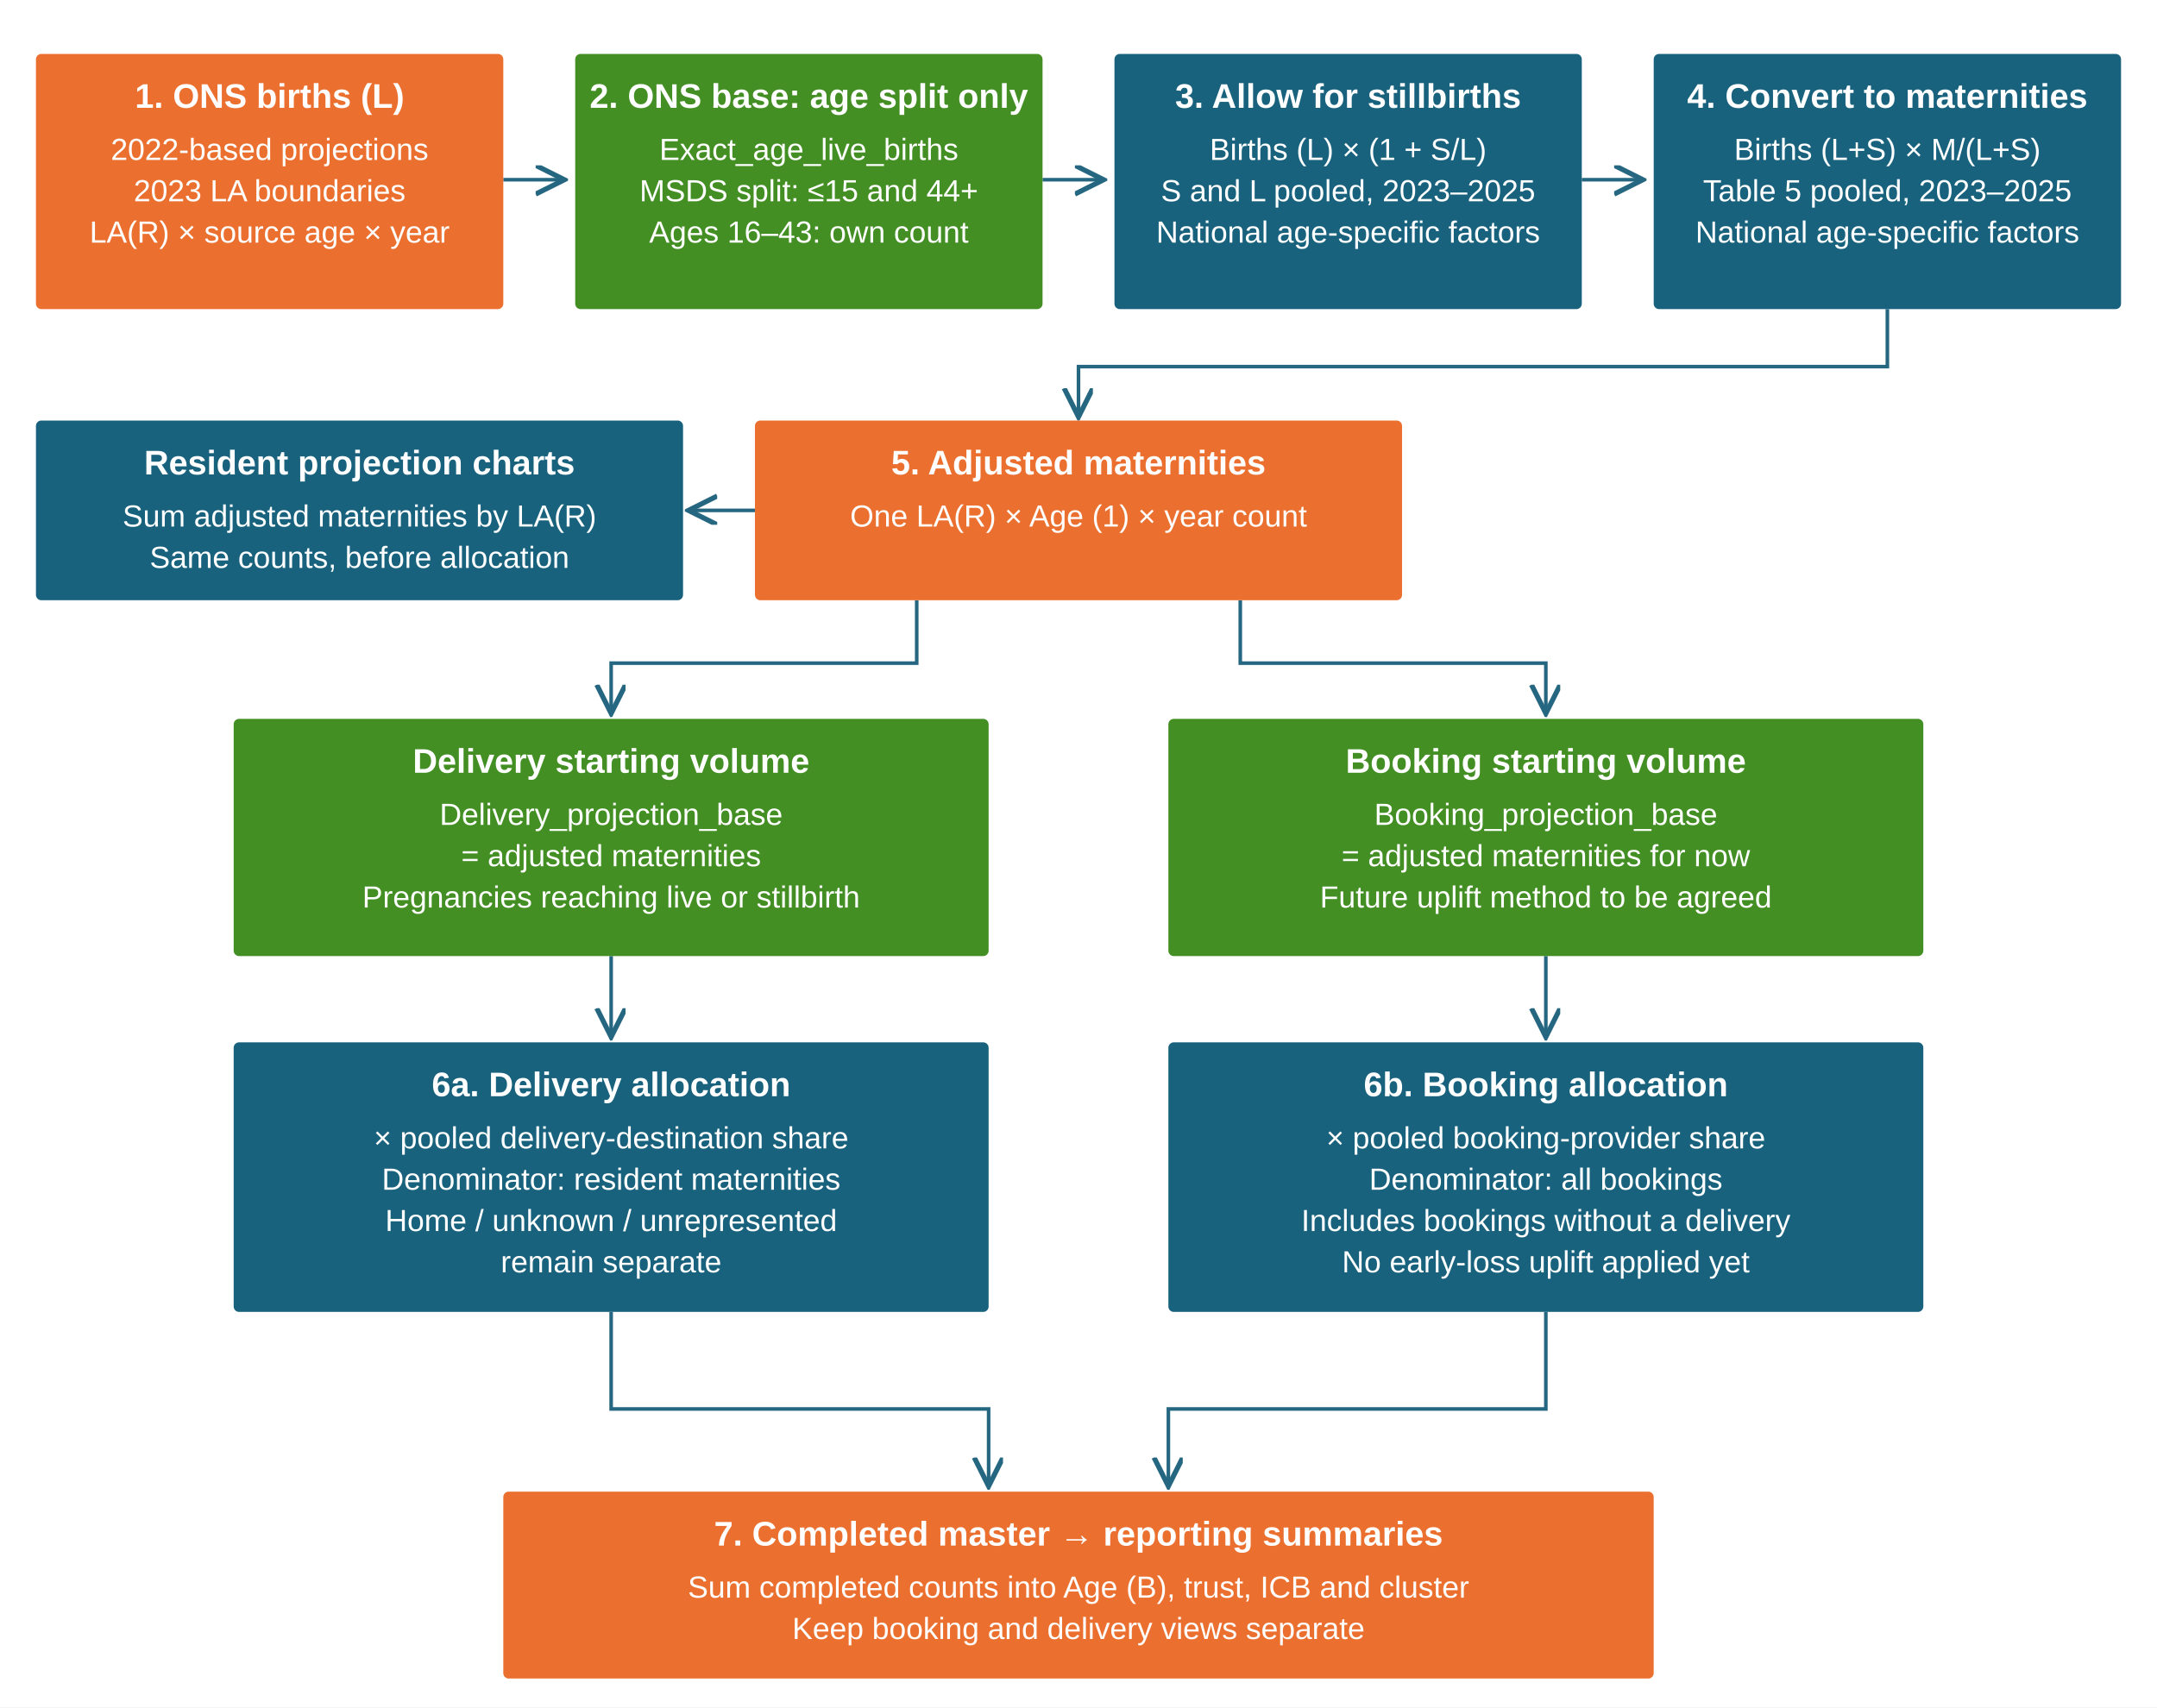
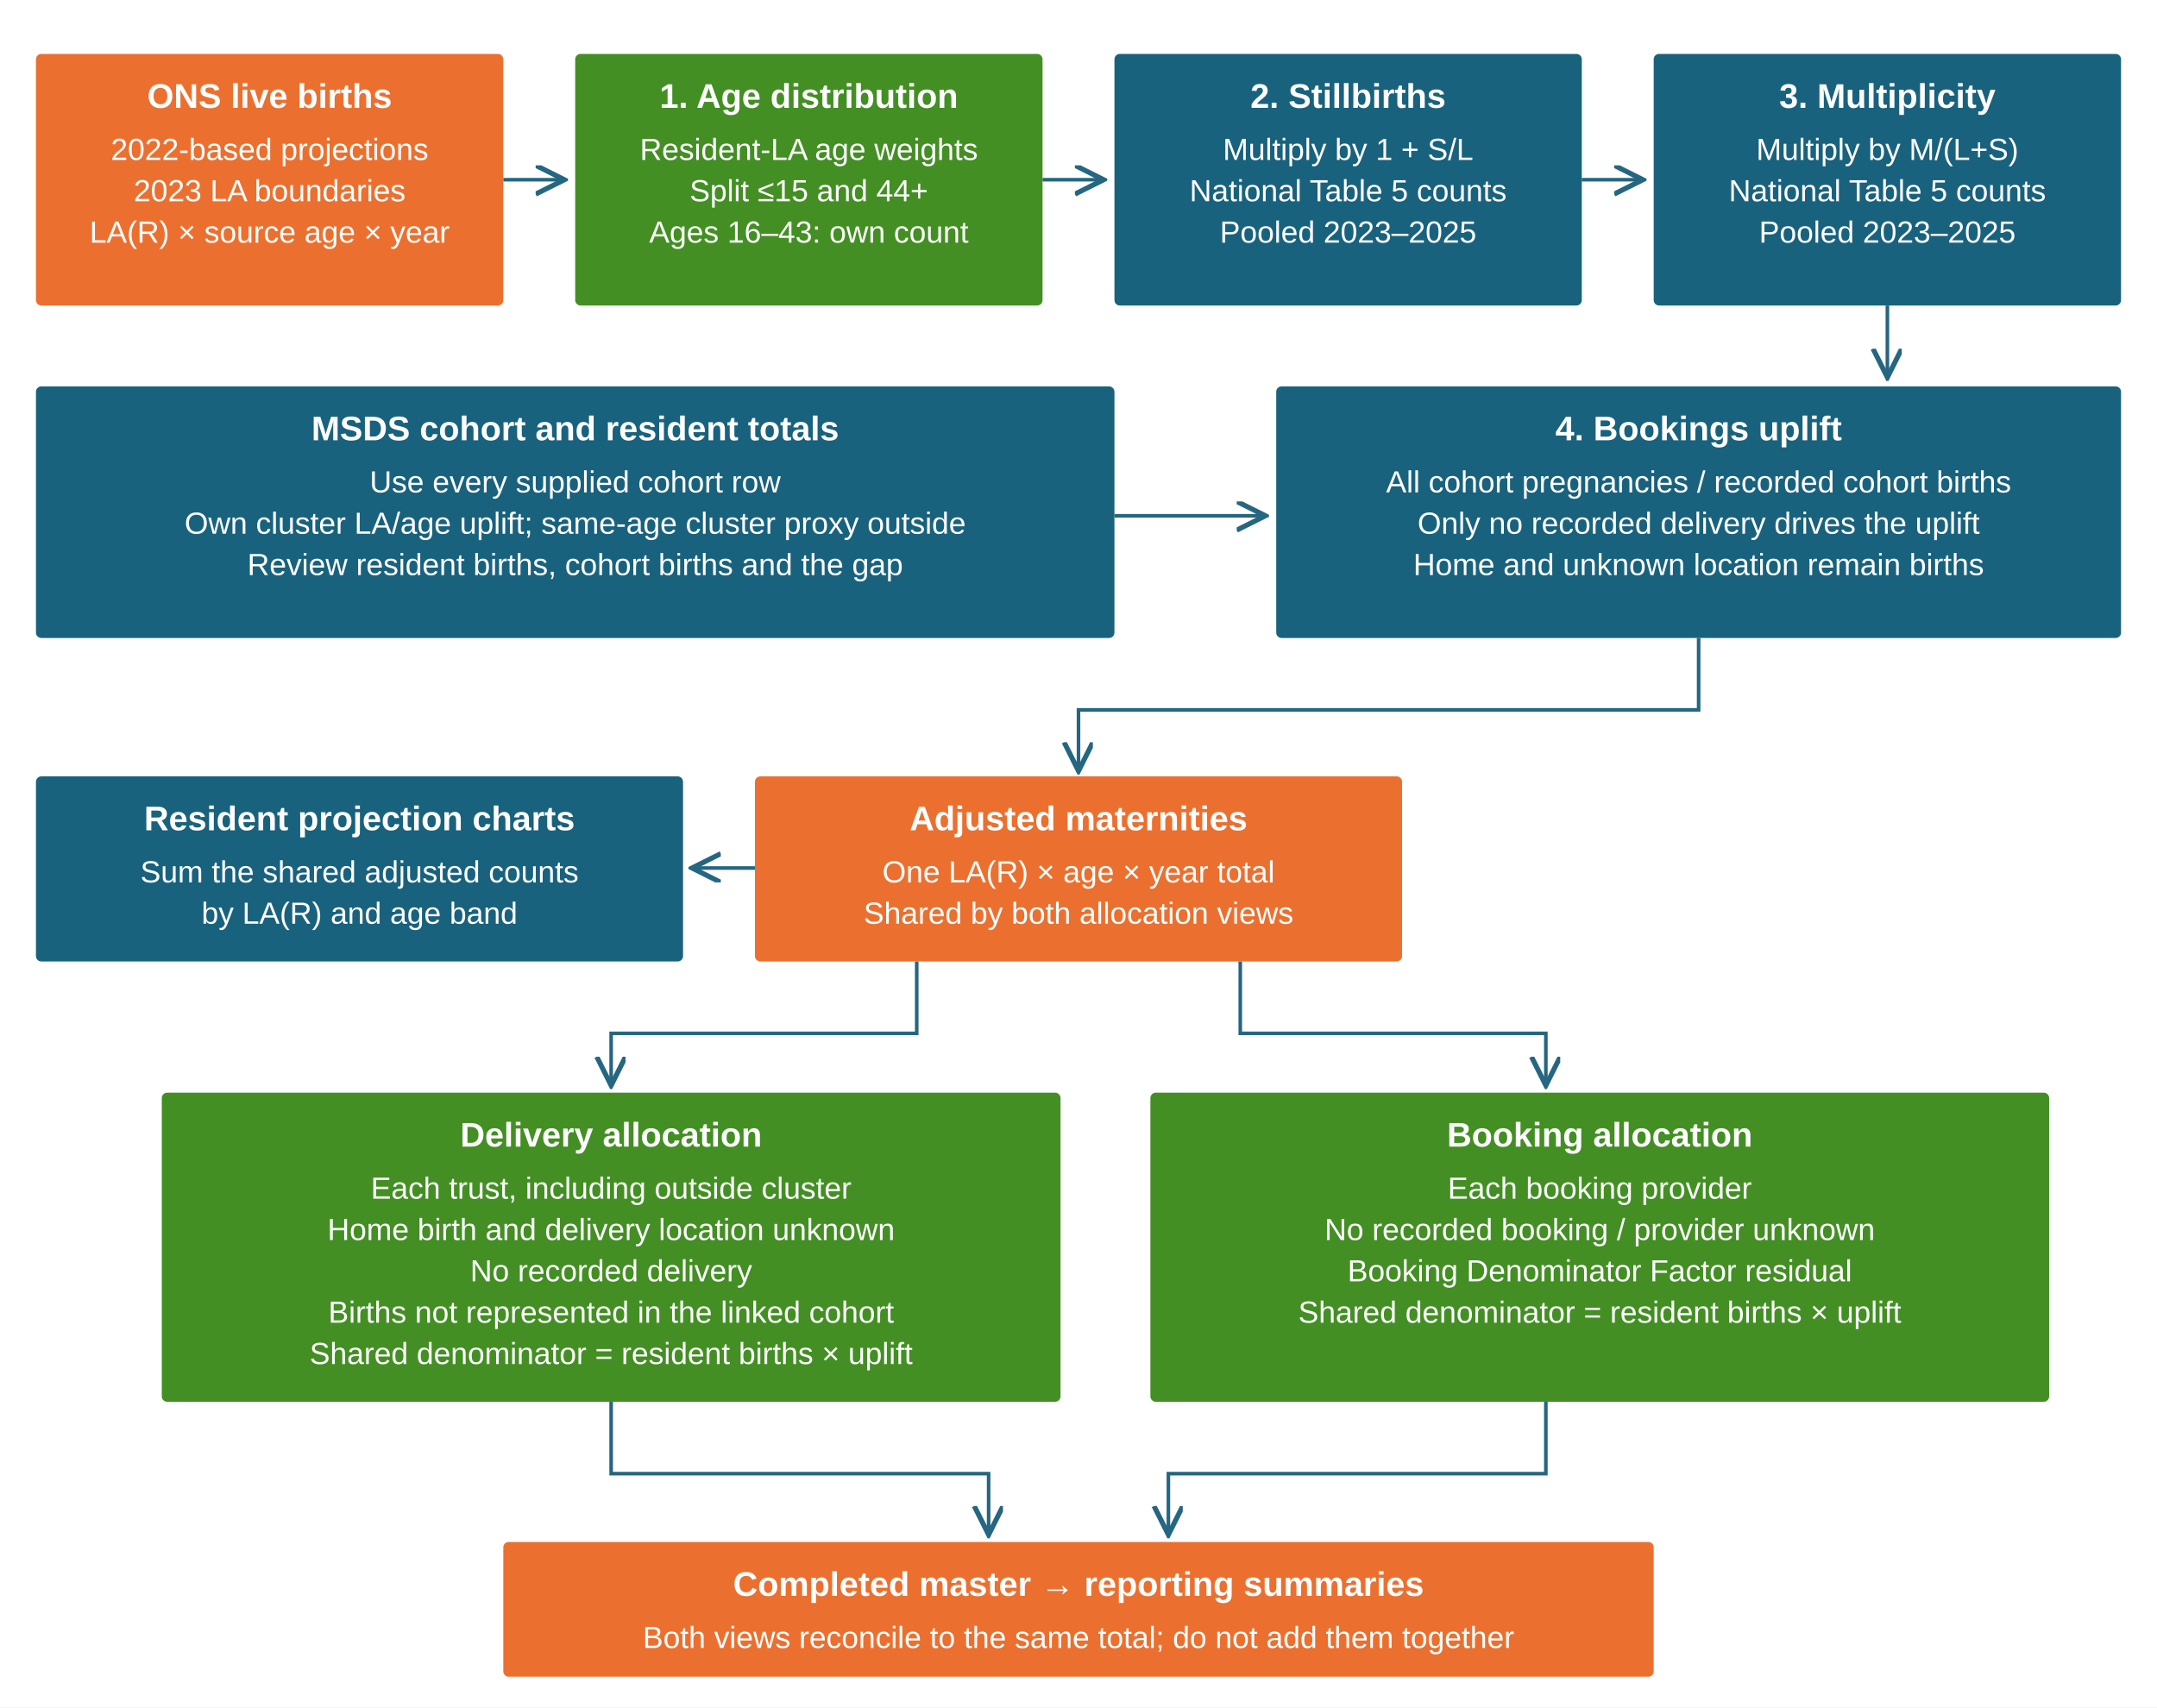
<svg xmlns="http://www.w3.org/2000/svg" width="1200" height="950" viewBox="0 0 1200 950" role="img" aria-labelledby="title desc">
  <defs>
    <marker id="arrow" markerWidth="9" markerHeight="9" refX="8" refY="4" orient="auto">
      <path d="M0,0 L8,4 L0,8" fill="none" stroke="#256681" stroke-width="1.4" />
    </marker>
  </defs>
  <rect width="1200" height="950" fill="white" />
-   <path d="M280,100 H314" fill="none" stroke="#256681" stroke-width="2" marker-end="url(#arrow)" />
-   <path d="M580,100 H614" fill="none" stroke="#256681" stroke-width="2" marker-end="url(#arrow)" />
-   <path d="M880,100 H914" fill="none" stroke="#256681" stroke-width="2" marker-end="url(#arrow)" />
-   <path d="M1050,172 V204 H600 V232" fill="none" stroke="#256681" stroke-width="2" marker-end="url(#arrow)" />
-   <path d="M510,334 V369 H340 V397" fill="none" stroke="#256681" stroke-width="2" marker-end="url(#arrow)" />
-   <path d="M690,334 V369 H860 V397" fill="none" stroke="#256681" stroke-width="2" marker-end="url(#arrow)" />
-   <path d="M340,532 V577" fill="none" stroke="#256681" stroke-width="2" marker-end="url(#arrow)" />
-   <path d="M860,532 V577" fill="none" stroke="#256681" stroke-width="2" marker-end="url(#arrow)" />
-   <path d="M340,730 V784 H550 V827" fill="none" stroke="#256681" stroke-width="2" marker-end="url(#arrow)" />
-   <path d="M860,730 V784 H650 V827" fill="none" stroke="#256681" stroke-width="2" marker-end="url(#arrow)" />
-   <rect x="20" y="30" width="260" height="142" rx="3" fill="#eb7030" />
-   <text text-anchor="middle" fill="white" font-family="Arial, sans-serif" font-size="19" font-weight="bold" x="150.0" y="60">1. ONS births (L)</text>
-   <text text-anchor="middle" fill="white" font-family="Arial, sans-serif" font-size="17" x="150.0" y="89">2022-based projections</text>
-   <text text-anchor="middle" fill="white" font-family="Arial, sans-serif" font-size="17" x="150.0" y="112">2023 LA boundaries</text>
-   <text text-anchor="middle" fill="white" font-family="Arial, sans-serif" font-size="17" x="150.0" y="135">LA(R) × source age × year</text>
-   <rect x="320" y="30" width="260" height="142" rx="3" fill="#438f24" />
-   <text text-anchor="middle" fill="white" font-family="Arial, sans-serif" font-size="19" font-weight="bold" x="450.0" y="60">2. ONS base: age split only</text>
-   <text text-anchor="middle" fill="white" font-family="Arial, sans-serif" font-size="17" x="450.0" y="89">Exact_age_live_births</text>
-   <text text-anchor="middle" fill="white" font-family="Arial, sans-serif" font-size="17" x="450.0" y="112">MSDS split: ≤15 and 44+</text>
-   <text text-anchor="middle" fill="white" font-family="Arial, sans-serif" font-size="17" x="450.0" y="135">Ages 16–43: own count</text>
-   <rect x="620" y="30" width="260" height="142" rx="3" fill="#19627d" />
-   <text text-anchor="middle" fill="white" font-family="Arial, sans-serif" font-size="19" font-weight="bold" x="750.0" y="60">3. Allow for stillbirths</text>
-   <text text-anchor="middle" fill="white" font-family="Arial, sans-serif" font-size="17" x="750.0" y="89">Births (L) × (1 + S/L)</text>
-   <text text-anchor="middle" fill="white" font-family="Arial, sans-serif" font-size="17" x="750.0" y="112">S and L pooled, 2023–2025</text>
-   <text text-anchor="middle" fill="white" font-family="Arial, sans-serif" font-size="17" x="750.0" y="135">National age-specific factors</text>
-   <rect x="920" y="30" width="260" height="142" rx="3" fill="#19627d" />
-   <text text-anchor="middle" fill="white" font-family="Arial, sans-serif" font-size="19" font-weight="bold" x="1050.0" y="60">4. Convert to maternities</text>
-   <text text-anchor="middle" fill="white" font-family="Arial, sans-serif" font-size="17" x="1050.0" y="89">Births (L+S) × M/(L+S)</text>
-   <text text-anchor="middle" fill="white" font-family="Arial, sans-serif" font-size="17" x="1050.0" y="112">Table 5 pooled, 2023–2025</text>
-   <text text-anchor="middle" fill="white" font-family="Arial, sans-serif" font-size="17" x="1050.0" y="135">National age-specific factors</text>
-   <rect x="420" y="234" width="360" height="100" rx="3" fill="#eb7030" />
-   <text text-anchor="middle" fill="white" font-family="Arial, sans-serif" font-size="19" font-weight="bold" x="600.0" y="264">5. Adjusted maternities</text>
-   <text text-anchor="middle" fill="white" font-family="Arial, sans-serif" font-size="17" x="600.0" y="293">One LA(R) × Age (1) × year count</text>
-   <rect x="130" y="400" width="420" height="132" rx="3" fill="#438f24" />
-   <text text-anchor="middle" fill="white" font-family="Arial, sans-serif" font-size="19" font-weight="bold" x="340.0" y="430">Delivery starting volume</text>
-   <text text-anchor="middle" fill="white" font-family="Arial, sans-serif" font-size="17" x="340.0" y="459">Delivery_projection_base</text>
-   <text text-anchor="middle" fill="white" font-family="Arial, sans-serif" font-size="17" x="340.0" y="482">= adjusted maternities</text>
-   <text text-anchor="middle" fill="white" font-family="Arial, sans-serif" font-size="17" x="340.0" y="505">Pregnancies reaching live or stillbirth</text>
-   <rect x="650" y="400" width="420" height="132" rx="3" fill="#438f24" />
-   <text text-anchor="middle" fill="white" font-family="Arial, sans-serif" font-size="19" font-weight="bold" x="860.0" y="430">Booking starting volume</text>
-   <text text-anchor="middle" fill="white" font-family="Arial, sans-serif" font-size="17" x="860.0" y="459">Booking_projection_base</text>
-   <text text-anchor="middle" fill="white" font-family="Arial, sans-serif" font-size="17" x="860.0" y="482">= adjusted maternities for now</text>
-   <text text-anchor="middle" fill="white" font-family="Arial, sans-serif" font-size="17" x="860.0" y="505">Future uplift method to be agreed</text>
-   <rect x="130" y="580" width="420" height="150" rx="3" fill="#19627d" />
-   <text text-anchor="middle" fill="white" font-family="Arial, sans-serif" font-size="19" font-weight="bold" x="340.0" y="610">6a. Delivery allocation</text>
-   <text text-anchor="middle" fill="white" font-family="Arial, sans-serif" font-size="17" x="340.0" y="639">× pooled delivery-destination share</text>
-   <text text-anchor="middle" fill="white" font-family="Arial, sans-serif" font-size="17" x="340.0" y="662">Denominator: resident maternities</text>
-   <text text-anchor="middle" fill="white" font-family="Arial, sans-serif" font-size="17" x="340.0" y="685">Home / unknown / unrepresented</text>
-   <text text-anchor="middle" fill="white" font-family="Arial, sans-serif" font-size="17" x="340.0" y="708">remain separate</text>
-   <rect x="650" y="580" width="420" height="150" rx="3" fill="#19627d" />
-   <text text-anchor="middle" fill="white" font-family="Arial, sans-serif" font-size="19" font-weight="bold" x="860.0" y="610">6b. Booking allocation</text>
-   <text text-anchor="middle" fill="white" font-family="Arial, sans-serif" font-size="17" x="860.0" y="639">× pooled booking-provider share</text>
-   <text text-anchor="middle" fill="white" font-family="Arial, sans-serif" font-size="17" x="860.0" y="662">Denominator: all bookings</text>
-   <text text-anchor="middle" fill="white" font-family="Arial, sans-serif" font-size="17" x="860.0" y="685">Includes bookings without a delivery</text>
-   <text text-anchor="middle" fill="white" font-family="Arial, sans-serif" font-size="17" x="860.0" y="708">No early-loss uplift applied yet</text>
-   <rect x="280" y="830" width="640" height="104" rx="3" fill="#eb7030" />
-   <text text-anchor="middle" fill="white" font-family="Arial, sans-serif" font-size="19" font-weight="bold" x="600.0" y="860">7. Completed master → reporting summaries</text>
-   <text text-anchor="middle" fill="white" font-family="Arial, sans-serif" font-size="17" x="600.0" y="889">Sum completed counts into Age (B), trust, ICB and cluster</text>
-   <text text-anchor="middle" fill="white" font-family="Arial, sans-serif" font-size="17" x="600.0" y="912">Keep booking and delivery views separate</text>
-   <path d="M420,284 H383" fill="none" stroke="#256681" stroke-width="2" marker-end="url(#arrow)" />
-   <rect x="20" y="234" width="360" height="100" rx="3" fill="#19627d" />
-   <text text-anchor="middle" fill="white" font-family="Arial, sans-serif" font-size="19" font-weight="bold" x="200" y="264">Resident projection charts</text>
-   <text text-anchor="middle" fill="white" font-family="Arial, sans-serif" font-size="17" x="200" y="293">Sum adjusted maternities by LA(R)</text>
-   <text text-anchor="middle" fill="white" font-family="Arial, sans-serif" font-size="17" x="200" y="316">Same counts, before allocation</text>
+   <path d="M280 100 H314" fill="none" stroke="#256681" stroke-width="2" marker-end="url(#arrow)" />
+   <path d="M580 100 H614" fill="none" stroke="#256681" stroke-width="2" marker-end="url(#arrow)" />
+   <path d="M880 100 H914" fill="none" stroke="#256681" stroke-width="2" marker-end="url(#arrow)" />
+   <path d="M1050 170 V210" fill="none" stroke="#256681" stroke-width="2" marker-end="url(#arrow)" />
+   <path d="M620 287 H704" fill="none" stroke="#256681" stroke-width="2" marker-end="url(#arrow)" />
+   <path d="M945 355 V395 H600 V429" fill="none" stroke="#256681" stroke-width="2" marker-end="url(#arrow)" />
+   <path d="M420 483 H385" fill="none" stroke="#256681" stroke-width="2" marker-end="url(#arrow)" />
+   <path d="M510 535 V575 H340 V604" fill="none" stroke="#256681" stroke-width="2" marker-end="url(#arrow)" />
+   <path d="M690 535 V575 H860 V604" fill="none" stroke="#256681" stroke-width="2" marker-end="url(#arrow)" />
+   <path d="M340 780 V820 H550 V854" fill="none" stroke="#256681" stroke-width="2" marker-end="url(#arrow)" />
+   <path d="M860 780 V820 H650 V854" fill="none" stroke="#256681" stroke-width="2" marker-end="url(#arrow)" />
+   <rect x="20" y="30" width="260" height="140" rx="3" fill="#eb7030" />
+   <text x="150.0" y="60" text-anchor="middle" fill="white" font-family="Arial, sans-serif" font-size="19" font-weight="bold">ONS live births</text>
+   <text x="150.0" y="89" text-anchor="middle" fill="white" font-family="Arial, sans-serif" font-size="17">2022-based projections</text>
+   <text x="150.0" y="112" text-anchor="middle" fill="white" font-family="Arial, sans-serif" font-size="17">2023 LA boundaries</text>
+   <text x="150.0" y="135" text-anchor="middle" fill="white" font-family="Arial, sans-serif" font-size="17">LA(R) × source age × year</text>
+   <rect x="320" y="30" width="260" height="140" rx="3" fill="#438f24" />
+   <text x="450.0" y="60" text-anchor="middle" fill="white" font-family="Arial, sans-serif" font-size="19" font-weight="bold">1. Age distribution</text>
+   <text x="450.0" y="89" text-anchor="middle" fill="white" font-family="Arial, sans-serif" font-size="17">Resident-LA age weights</text>
+   <text x="450.0" y="112" text-anchor="middle" fill="white" font-family="Arial, sans-serif" font-size="17">Split ≤15 and 44+</text>
+   <text x="450.0" y="135" text-anchor="middle" fill="white" font-family="Arial, sans-serif" font-size="17">Ages 16–43: own count</text>
+   <rect x="620" y="30" width="260" height="140" rx="3" fill="#19627d" />
+   <text x="750.0" y="60" text-anchor="middle" fill="white" font-family="Arial, sans-serif" font-size="19" font-weight="bold">2. Stillbirths</text>
+   <text x="750.0" y="89" text-anchor="middle" fill="white" font-family="Arial, sans-serif" font-size="17">Multiply by 1 + S/L</text>
+   <text x="750.0" y="112" text-anchor="middle" fill="white" font-family="Arial, sans-serif" font-size="17">National Table 5 counts</text>
+   <text x="750.0" y="135" text-anchor="middle" fill="white" font-family="Arial, sans-serif" font-size="17">Pooled 2023–2025</text>
+   <rect x="920" y="30" width="260" height="140" rx="3" fill="#19627d" />
+   <text x="1050.0" y="60" text-anchor="middle" fill="white" font-family="Arial, sans-serif" font-size="19" font-weight="bold">3. Multiplicity</text>
+   <text x="1050.0" y="89" text-anchor="middle" fill="white" font-family="Arial, sans-serif" font-size="17">Multiply by M/(L+S)</text>
+   <text x="1050.0" y="112" text-anchor="middle" fill="white" font-family="Arial, sans-serif" font-size="17">National Table 5 counts</text>
+   <text x="1050.0" y="135" text-anchor="middle" fill="white" font-family="Arial, sans-serif" font-size="17">Pooled 2023–2025</text>
+   <rect x="20" y="215" width="600" height="140" rx="3" fill="#19627d" />
+   <text x="320.0" y="245" text-anchor="middle" fill="white" font-family="Arial, sans-serif" font-size="19" font-weight="bold">MSDS cohort and resident totals</text>
+   <text x="320.0" y="274" text-anchor="middle" fill="white" font-family="Arial, sans-serif" font-size="17">Use every supplied cohort row</text>
+   <text x="320.0" y="297" text-anchor="middle" fill="white" font-family="Arial, sans-serif" font-size="17">Own cluster LA/age uplift; same-age cluster proxy outside</text>
+   <text x="320.0" y="320" text-anchor="middle" fill="white" font-family="Arial, sans-serif" font-size="17">Review resident births, cohort births and the gap</text>
+   <rect x="710" y="215" width="470" height="140" rx="3" fill="#19627d" />
+   <text x="945.0" y="245" text-anchor="middle" fill="white" font-family="Arial, sans-serif" font-size="19" font-weight="bold">4. Bookings uplift</text>
+   <text x="945.0" y="274" text-anchor="middle" fill="white" font-family="Arial, sans-serif" font-size="17">All cohort pregnancies / recorded cohort births</text>
+   <text x="945.0" y="297" text-anchor="middle" fill="white" font-family="Arial, sans-serif" font-size="17">Only no recorded delivery drives the uplift</text>
+   <text x="945.0" y="320" text-anchor="middle" fill="white" font-family="Arial, sans-serif" font-size="17">Home and unknown location remain births</text>
+   <rect x="20" y="432" width="360" height="103" rx="3" fill="#19627d" />
+   <text x="200.0" y="462" text-anchor="middle" fill="white" font-family="Arial, sans-serif" font-size="19" font-weight="bold">Resident projection charts</text>
+   <text x="200.0" y="491" text-anchor="middle" fill="white" font-family="Arial, sans-serif" font-size="17">Sum the shared adjusted counts</text>
+   <text x="200.0" y="514" text-anchor="middle" fill="white" font-family="Arial, sans-serif" font-size="17">by LA(R) and age band</text>
+   <rect x="420" y="432" width="360" height="103" rx="3" fill="#eb7030" />
+   <text x="600.0" y="462" text-anchor="middle" fill="white" font-family="Arial, sans-serif" font-size="19" font-weight="bold">Adjusted maternities</text>
+   <text x="600.0" y="491" text-anchor="middle" fill="white" font-family="Arial, sans-serif" font-size="17">One LA(R) × age × year total</text>
+   <text x="600.0" y="514" text-anchor="middle" fill="white" font-family="Arial, sans-serif" font-size="17">Shared by both allocation views</text>
+   <rect x="90" y="608" width="500" height="172" rx="3" fill="#438f24" />
+   <text x="340.0" y="638" text-anchor="middle" fill="white" font-family="Arial, sans-serif" font-size="19" font-weight="bold">Delivery allocation</text>
+   <text x="340.0" y="667" text-anchor="middle" fill="white" font-family="Arial, sans-serif" font-size="17">Each trust, including outside cluster</text>
+   <text x="340.0" y="690" text-anchor="middle" fill="white" font-family="Arial, sans-serif" font-size="17">Home birth and delivery location unknown</text>
+   <text x="340.0" y="713" text-anchor="middle" fill="white" font-family="Arial, sans-serif" font-size="17">No recorded delivery</text>
+   <text x="340.0" y="736" text-anchor="middle" fill="white" font-family="Arial, sans-serif" font-size="17">Births not represented in the linked cohort</text>
+   <text x="340.0" y="759" text-anchor="middle" fill="white" font-family="Arial, sans-serif" font-size="17">Shared denominator = resident births × uplift</text>
+   <rect x="640" y="608" width="500" height="172" rx="3" fill="#438f24" />
+   <text x="890.0" y="638" text-anchor="middle" fill="white" font-family="Arial, sans-serif" font-size="19" font-weight="bold">Booking allocation</text>
+   <text x="890.0" y="667" text-anchor="middle" fill="white" font-family="Arial, sans-serif" font-size="17">Each booking provider</text>
+   <text x="890.0" y="690" text-anchor="middle" fill="white" font-family="Arial, sans-serif" font-size="17">No recorded booking / provider unknown</text>
+   <text x="890.0" y="713" text-anchor="middle" fill="white" font-family="Arial, sans-serif" font-size="17">Booking Denominator Factor residual</text>
+   <text x="890.0" y="736" text-anchor="middle" fill="white" font-family="Arial, sans-serif" font-size="17">Shared denominator = resident births × uplift</text>
+   <rect x="280" y="858" width="640" height="75" rx="3" fill="#eb7030" />
+   <text x="600.0" y="888" text-anchor="middle" fill="white" font-family="Arial, sans-serif" font-size="19" font-weight="bold">Completed master → reporting summaries</text>
+   <text x="600.0" y="917" text-anchor="middle" fill="white" font-family="Arial, sans-serif" font-size="17">Both views reconcile to the same total; do not add them together</text>
</svg>
